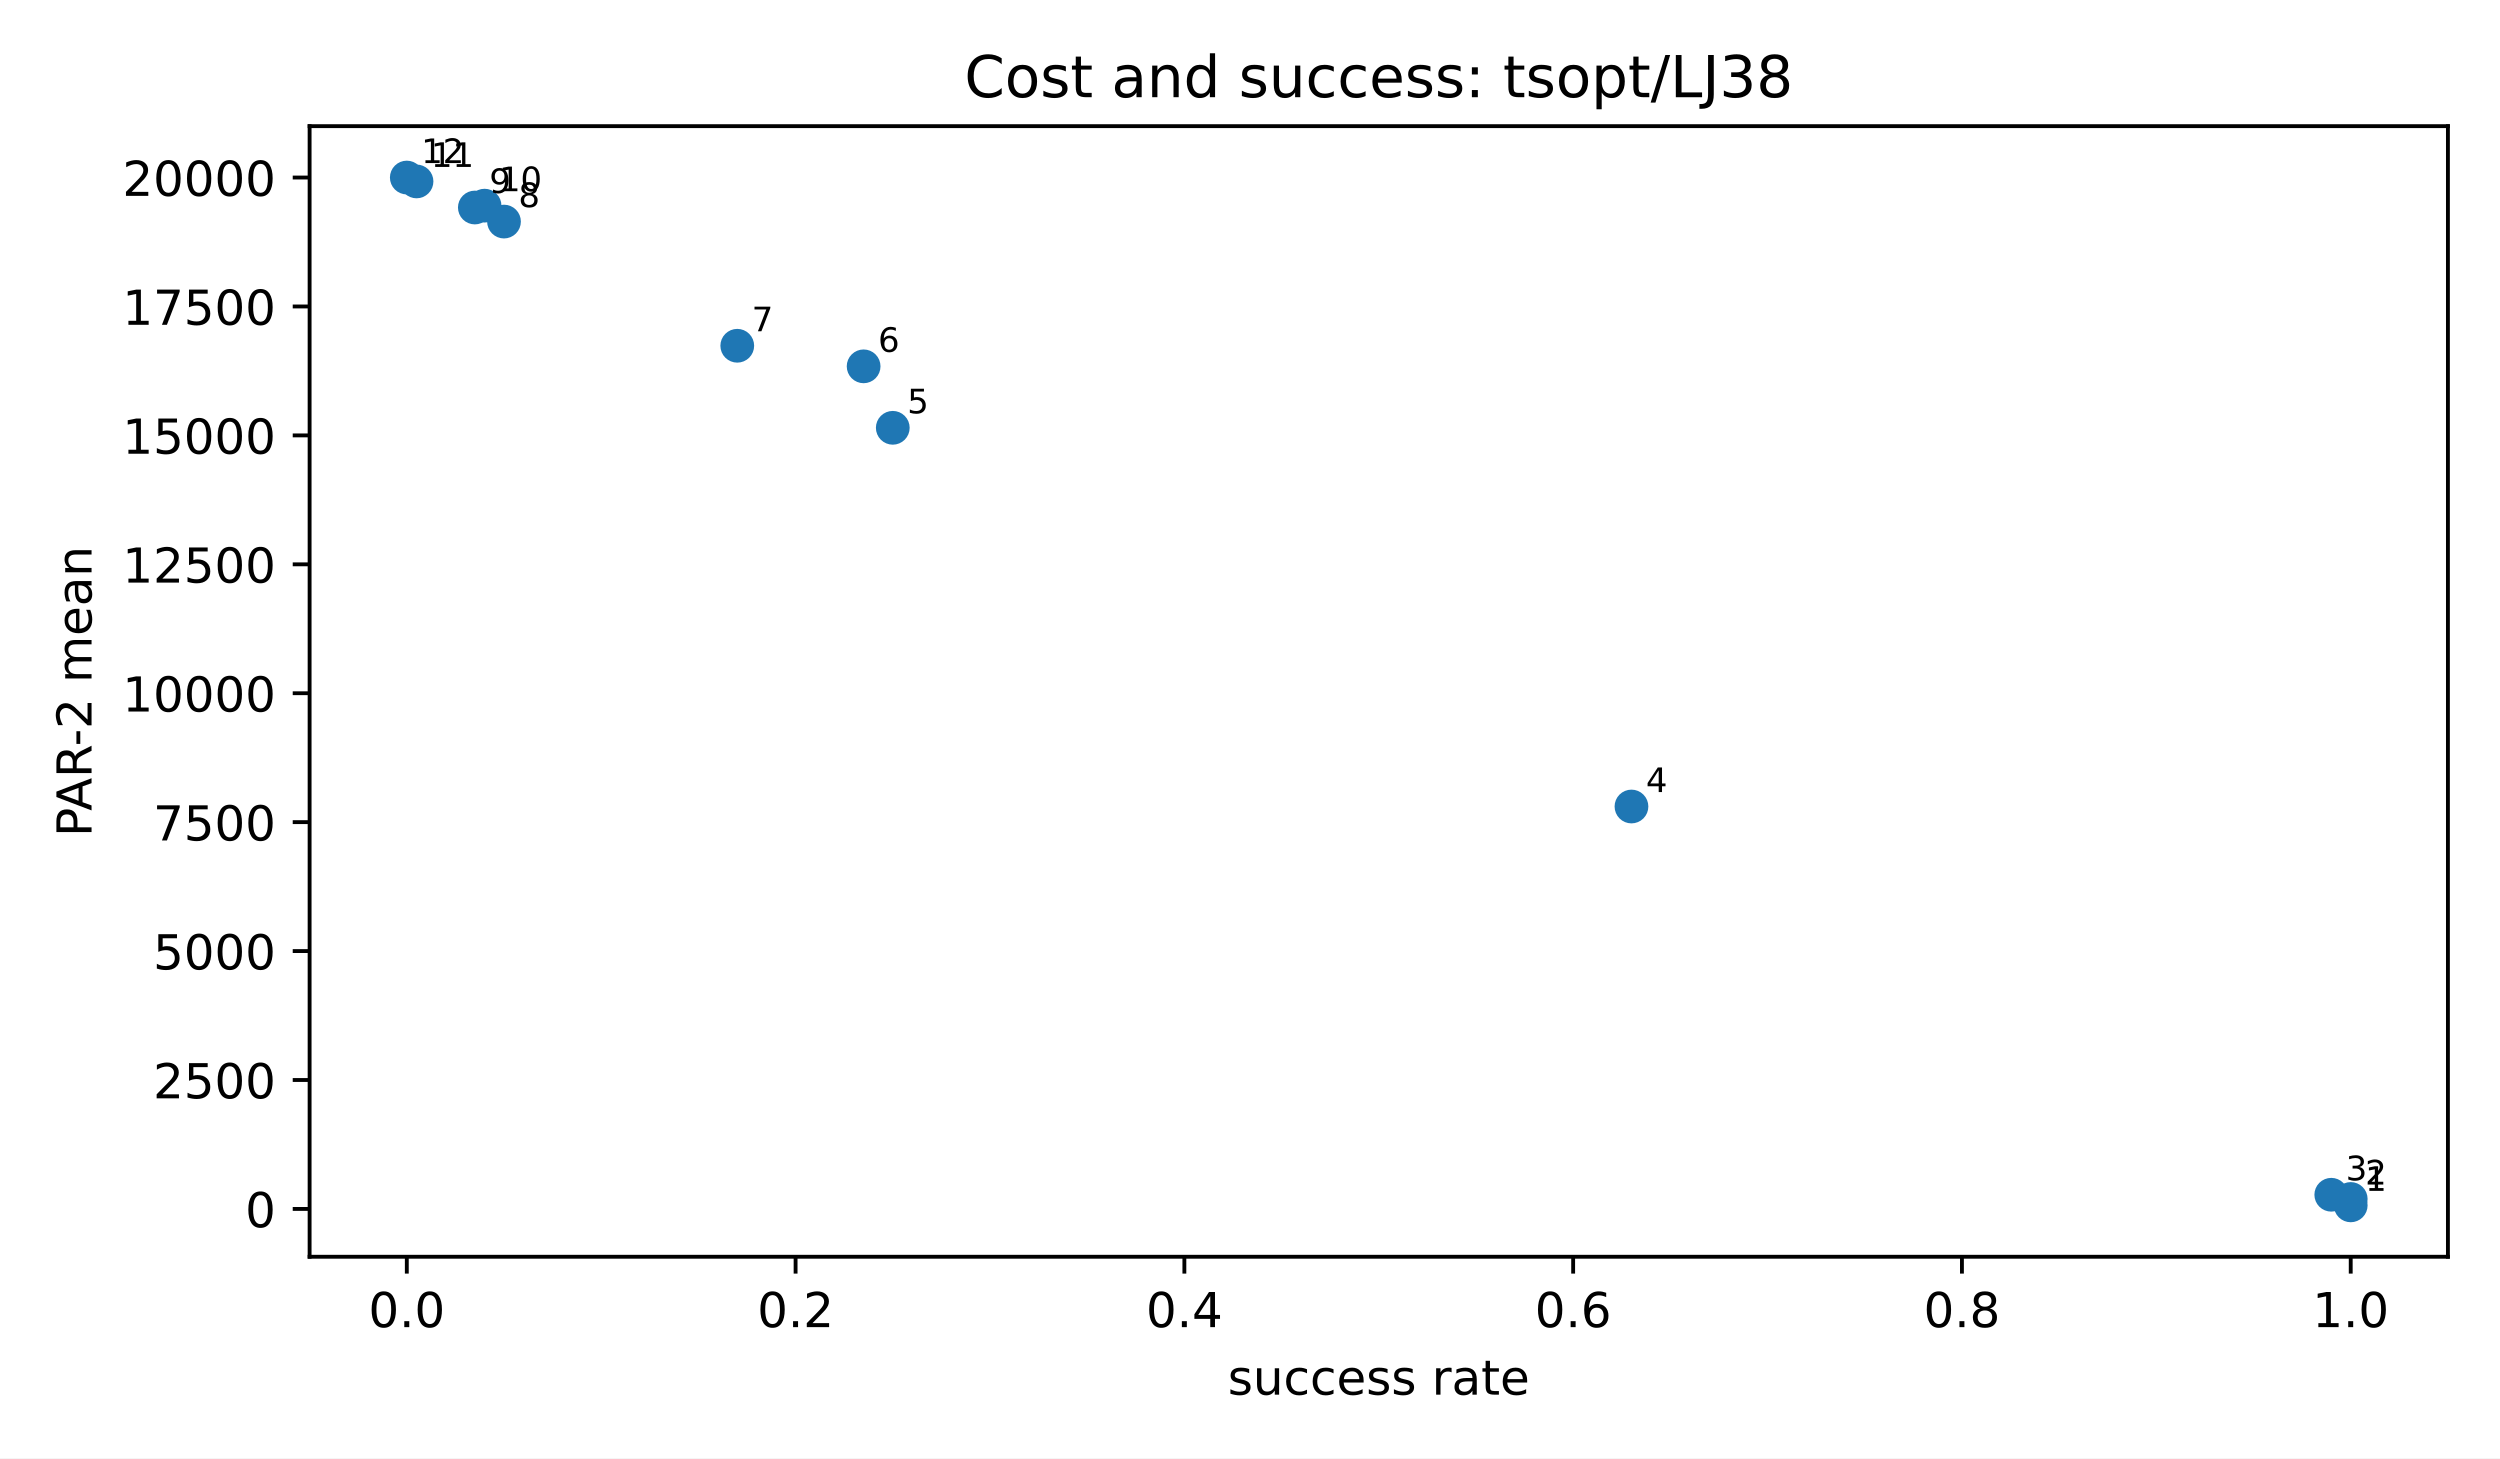
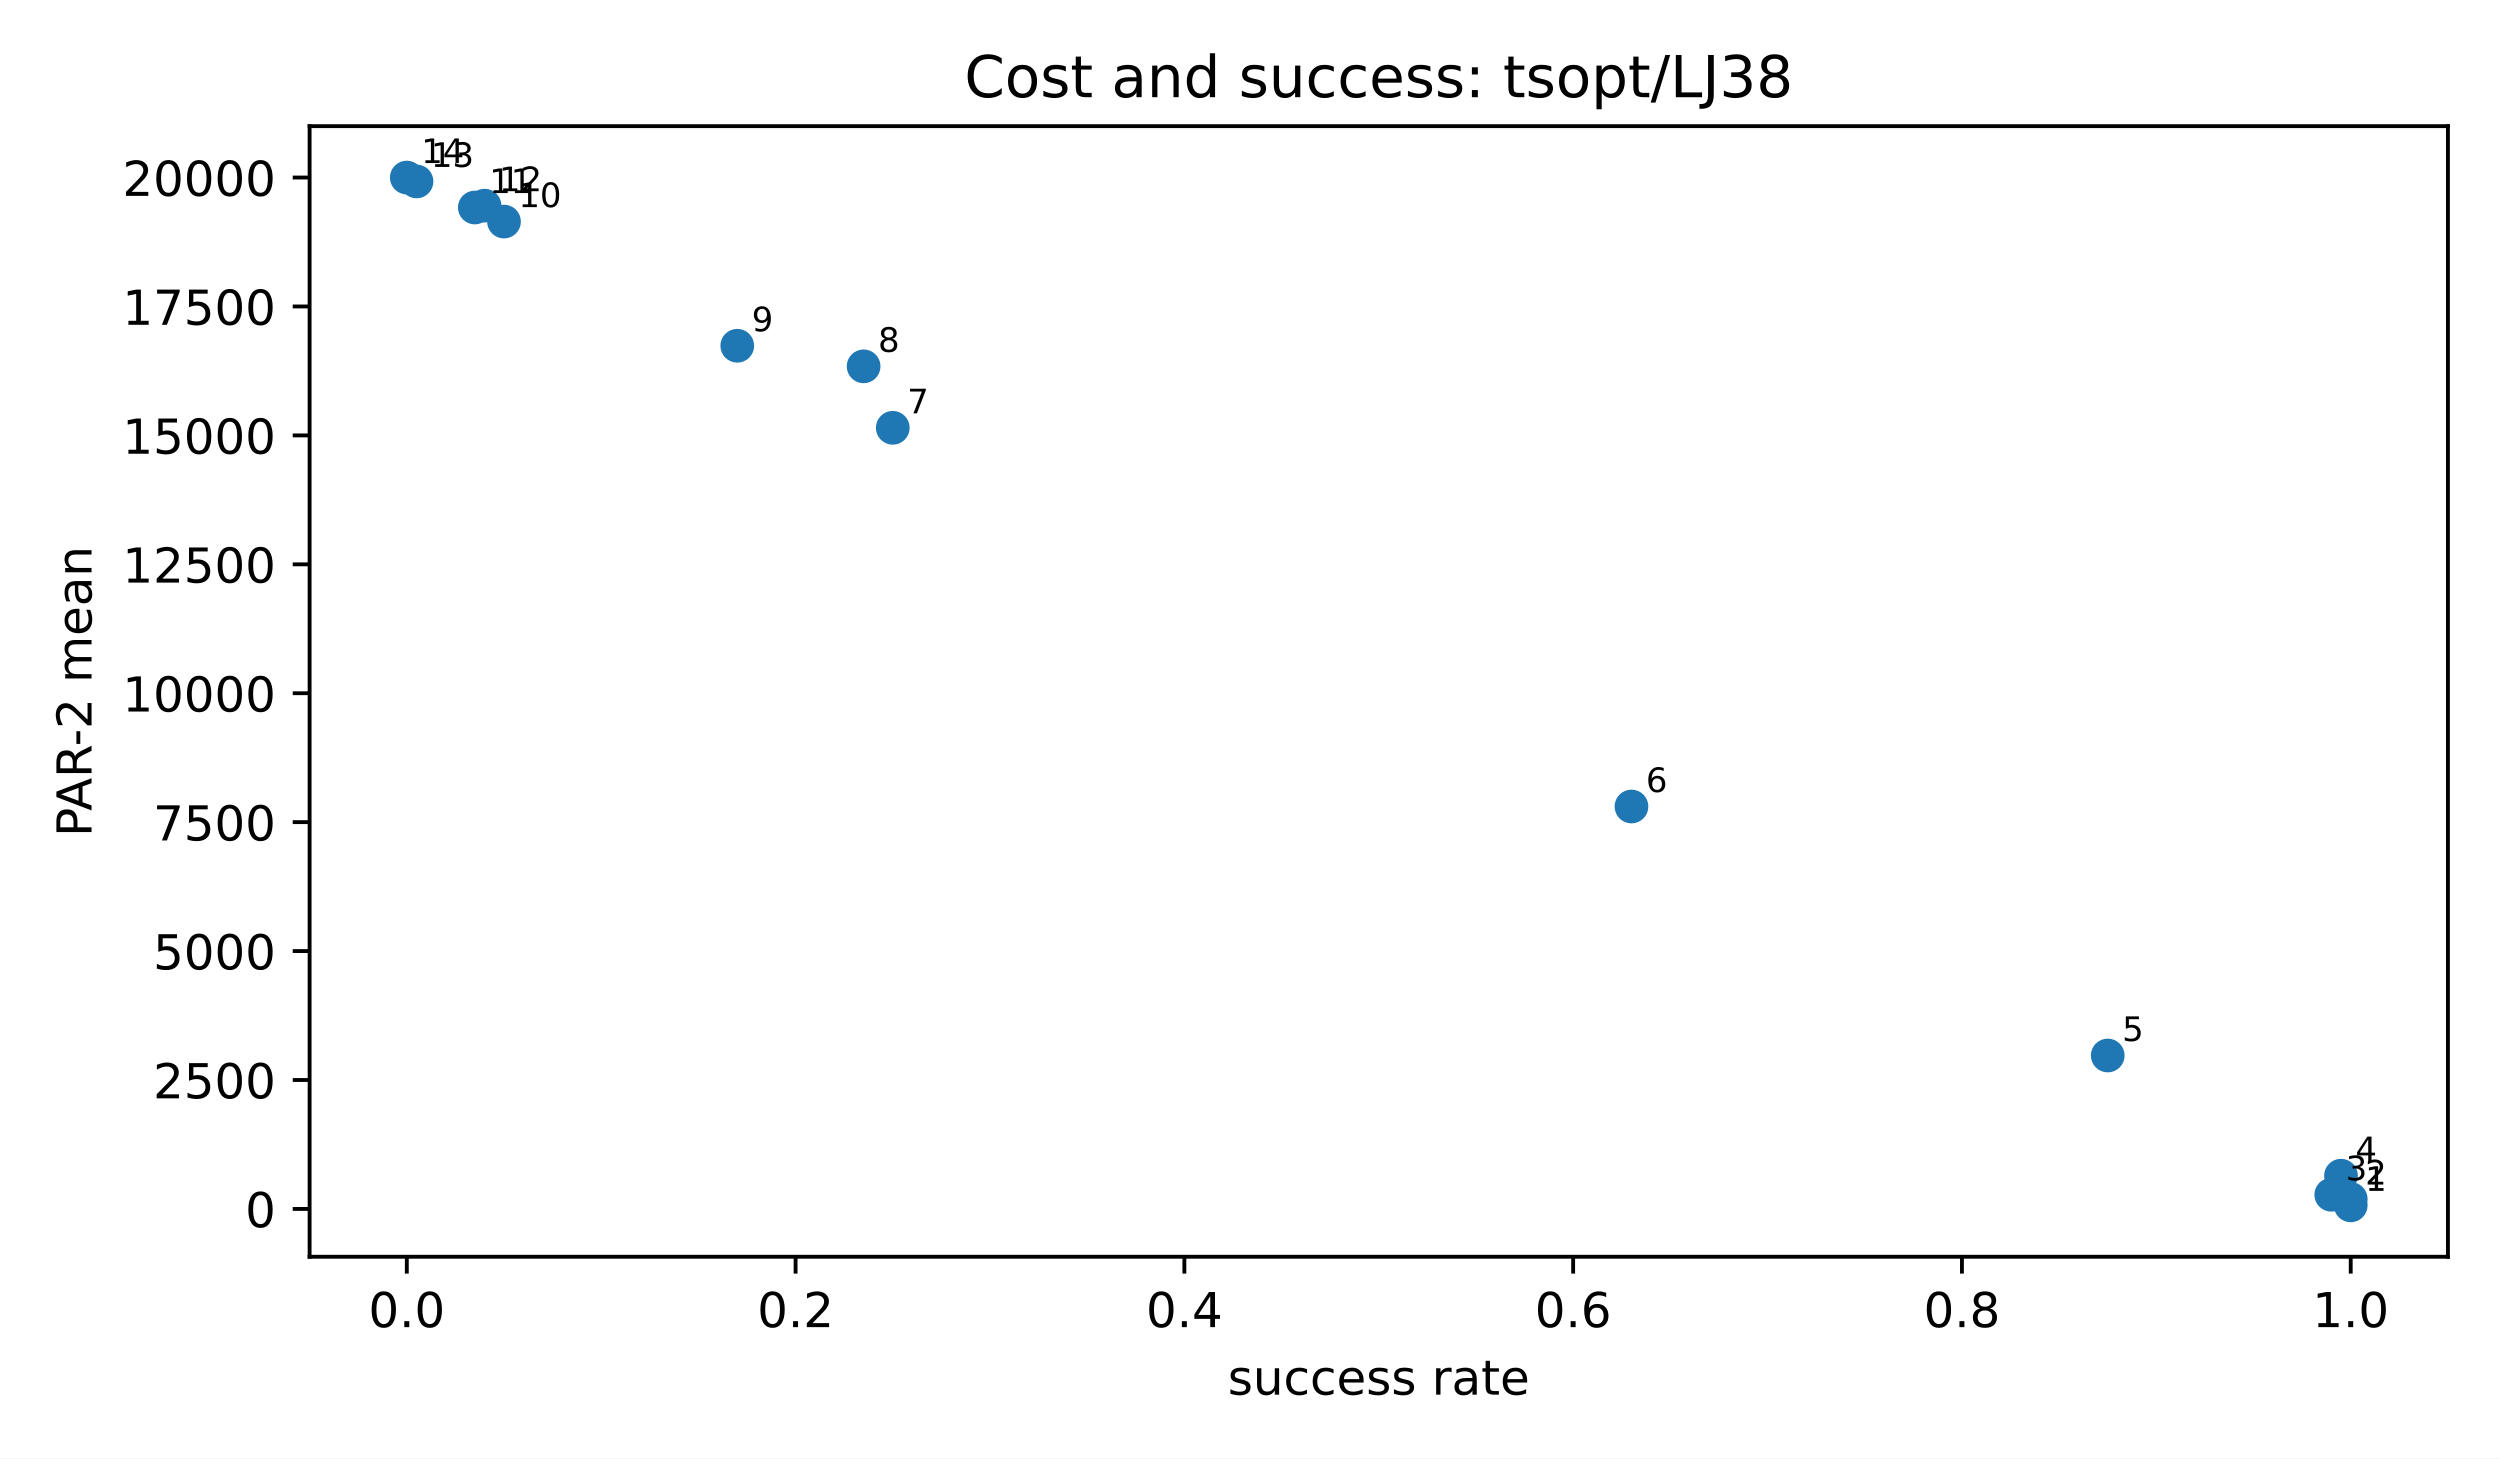
<svg xmlns="http://www.w3.org/2000/svg" xmlns:xlink="http://www.w3.org/1999/xlink" width="518.4pt" height="302.4pt" viewBox="0 0 518.4 302.4" version="1.1">
  <defs>
    <style type="text/css">*{stroke-linejoin: round; stroke-linecap: butt}</style>
  </defs>
  <g id="figure_1">
    <g id="patch_1">
      <path d="M 0 302.4  L 518.4 302.4  L 518.4 0  L 0 0  z " style="fill: #ffffff" />
    </g>
    <g id="axes_1">
      <g id="patch_2">
        <path d="M 64.2 260.6  L 507.6 260.6  L 507.6 26.16  L 64.2 26.16  z " style="fill: #ffffff" />
      </g>
      <g id="PathCollection_1">
        <defs>
          <path id="mb7c84e1192" d="M 0 3  C 0.796 3 1.559 2.684 2.121 2.121  C 2.684 1.559 3 0.796 3 0  C 3 -0.796 2.684 -1.559 2.121 -2.121  C 1.559 -2.684 0.796 -3 0 -3  C -0.796 -3 -1.559 -2.684 -2.121 -2.121  C -2.684 -1.559 -3 -0.796 -3 0  C -3 0.796 -2.684 1.559 -2.121 2.121  C -1.559 2.684 -0.796 3 0 3  z " style="stroke: #1f77b4" />
        </defs>
        <g clip-path="url(#p3300185fd4)">
          <use xlink:href="#mb7c84e1192" x="487.445" y="249.944" style="fill: #1f77b4; stroke: #1f77b4" />
          <use xlink:href="#mb7c84e1192" x="487.445" y="248.619" style="fill: #1f77b4; stroke: #1f77b4" />
          <use xlink:href="#mb7c84e1192" x="483.415" y="247.744" style="fill: #1f77b4; stroke: #1f77b4" />
+           <use xlink:href="#mb7c84e1192" x="485.43" y="243.791" style="fill: #1f77b4; stroke: #1f77b4" />
+           <use xlink:href="#mb7c84e1192" x="437.059" y="218.869" style="fill: #1f77b4; stroke: #1f77b4" />
          <use xlink:href="#mb7c84e1192" x="338.302" y="167.238" style="fill: #1f77b4; stroke: #1f77b4" />
          <use xlink:href="#mb7c84e1192" x="185.127" y="88.71" style="fill: #1f77b4; stroke: #1f77b4" />
          <use xlink:href="#mb7c84e1192" x="179.081" y="75.964" style="fill: #1f77b4; stroke: #1f77b4" />
          <use xlink:href="#mb7c84e1192" x="152.88" y="71.696" style="fill: #1f77b4; stroke: #1f77b4" />
          <use xlink:href="#mb7c84e1192" x="104.509" y="45.947" style="fill: #1f77b4; stroke: #1f77b4" />
          <use xlink:href="#mb7c84e1192" x="98.463" y="43.031" style="fill: #1f77b4; stroke: #1f77b4" />
          <use xlink:href="#mb7c84e1192" x="100.478" y="42.644" style="fill: #1f77b4; stroke: #1f77b4" />
          <use xlink:href="#mb7c84e1192" x="86.37" y="37.621" style="fill: #1f77b4; stroke: #1f77b4" />
          <use xlink:href="#mb7c84e1192" x="84.355" y="36.816" style="fill: #1f77b4; stroke: #1f77b4" />
        </g>
      </g>
      <g id="matplotlib.axis_1">
        <g id="xtick_1">
          <g id="line2d_1">
            <defs>
              <path id="m8ea4d47d77" d="M 0 0  L 0 3.5  " style="stroke: #000000; stroke-width: 0.8" />
            </defs>
            <g>
              <use xlink:href="#m8ea4d47d77" x="84.355" y="260.6" style="stroke: #000000; stroke-width: 0.8" />
            </g>
          </g>
          <g id="text_1">
            <g transform="translate(76.40298 275.1977) scale(0.1 -0.1)">
              <defs>
                <path id="DejaVuSans-13" d="M 2034 4250  Q 1547 4250 1301 3770  Q 1056 3291 1056 2328  Q 1056 1369 1301 889  Q 1547 409 2034 409  Q 2525 409 2770 889  Q 3016 1369 3016 2328  Q 3016 3291 2770 3770  Q 2525 4250 2034 4250  z M 2034 4750  Q 2819 4750 3233 4129  Q 3647 3509 3647 2328  Q 3647 1150 3233 529  Q 2819 -91 2034 -91  Q 1250 -91 836 529  Q 422 1150 422 2328  Q 422 3509 836 4129  Q 1250 4750 2034 4750  z " transform="scale(0.015625)" />
                <path id="DejaVuSans-11" d="M 684 794  L 1344 794  L 1344 0  L 684 0  L 684 794  z " transform="scale(0.015625)" />
              </defs>
              <use xlink:href="#DejaVuSans-13" />
              <use xlink:href="#DejaVuSans-11" transform="translate(63.625 0)" />
              <use xlink:href="#DejaVuSans-13" transform="translate(95.40625 0)" />
            </g>
          </g>
        </g>
        <g id="xtick_2">
          <g id="line2d_2">
            <g>
              <use xlink:href="#m8ea4d47d77" x="164.973" y="260.6" style="stroke: #000000; stroke-width: 0.8" />
            </g>
          </g>
          <g id="text_2">
            <g transform="translate(157.0212 275.1977) scale(0.1 -0.1)">
              <defs>
                <path id="DejaVuSans-15" d="M 1228 531  L 3431 531  L 3431 0  L 469 0  L 469 531  Q 828 903 1448 1529  Q 2069 2156 2228 2338  Q 2531 2678 2651 2914  Q 2772 3150 2772 3378  Q 2772 3750 2511 3984  Q 2250 4219 1831 4219  Q 1534 4219 1204 4116  Q 875 4013 500 3803  L 500 4441  Q 881 4594 1212 4672  Q 1544 4750 1819 4750  Q 2544 4750 2975 4387  Q 3406 4025 3406 3419  Q 3406 3131 3298 2873  Q 3191 2616 2906 2266  Q 2828 2175 2409 1742  Q 1991 1309 1228 531  z " transform="scale(0.015625)" />
              </defs>
              <use xlink:href="#DejaVuSans-13" />
              <use xlink:href="#DejaVuSans-11" transform="translate(63.625 0)" />
              <use xlink:href="#DejaVuSans-15" transform="translate(95.40625 0)" />
            </g>
          </g>
        </g>
        <g id="xtick_3">
          <g id="line2d_3">
            <g>
              <use xlink:href="#m8ea4d47d77" x="245.591" y="260.6" style="stroke: #000000; stroke-width: 0.8" />
            </g>
          </g>
          <g id="text_3">
            <g transform="translate(237.6393 275.1977) scale(0.1 -0.1)">
              <defs>
                <path id="DejaVuSans-17" d="M 2419 4116  L 825 1625  L 2419 1625  L 2419 4116  z M 2253 4666  L 3047 4666  L 3047 1625  L 3713 1625  L 3713 1100  L 3047 1100  L 3047 0  L 2419 0  L 2419 1100  L 313 1100  L 313 1709  L 2253 4666  z " transform="scale(0.015625)" />
              </defs>
              <use xlink:href="#DejaVuSans-13" />
              <use xlink:href="#DejaVuSans-11" transform="translate(63.625 0)" />
              <use xlink:href="#DejaVuSans-17" transform="translate(95.40625 0)" />
            </g>
          </g>
        </g>
        <g id="xtick_4">
          <g id="line2d_4">
            <g>
              <use xlink:href="#m8ea4d47d77" x="326.209" y="260.6" style="stroke: #000000; stroke-width: 0.8" />
            </g>
          </g>
          <g id="text_4">
            <g transform="translate(318.2575 275.1977) scale(0.1 -0.1)">
              <defs>
                <path id="DejaVuSans-19" d="M 2113 2584  Q 1688 2584 1439 2293  Q 1191 2003 1191 1497  Q 1191 994 1439 701  Q 1688 409 2113 409  Q 2538 409 2786 701  Q 3034 994 3034 1497  Q 3034 2003 2786 2293  Q 2538 2584 2113 2584  z M 3366 4563  L 3366 3988  Q 3128 4100 2886 4159  Q 2644 4219 2406 4219  Q 1781 4219 1451 3797  Q 1122 3375 1075 2522  Q 1259 2794 1537 2939  Q 1816 3084 2150 3084  Q 2853 3084 3261 2657  Q 3669 2231 3669 1497  Q 3669 778 3244 343  Q 2819 -91 2113 -91  Q 1303 -91 875 529  Q 447 1150 447 2328  Q 447 3434 972 4092  Q 1497 4750 2381 4750  Q 2619 4750 2861 4703  Q 3103 4656 3366 4563  z " transform="scale(0.015625)" />
              </defs>
              <use xlink:href="#DejaVuSans-13" />
              <use xlink:href="#DejaVuSans-11" transform="translate(63.625 0)" />
              <use xlink:href="#DejaVuSans-19" transform="translate(95.40625 0)" />
            </g>
          </g>
        </g>
        <g id="xtick_5">
          <g id="line2d_5">
            <g>
              <use xlink:href="#m8ea4d47d77" x="406.827" y="260.6" style="stroke: #000000; stroke-width: 0.8" />
            </g>
          </g>
          <g id="text_5">
            <g transform="translate(398.8757 275.1977) scale(0.1 -0.1)">
              <defs>
                <path id="DejaVuSans-1b" d="M 2034 2216  Q 1584 2216 1326 1975  Q 1069 1734 1069 1313  Q 1069 891 1326 650  Q 1584 409 2034 409  Q 2484 409 2743 651  Q 3003 894 3003 1313  Q 3003 1734 2745 1975  Q 2488 2216 2034 2216  z M 1403 2484  Q 997 2584 770 2862  Q 544 3141 544 3541  Q 544 4100 942 4425  Q 1341 4750 2034 4750  Q 2731 4750 3128 4425  Q 3525 4100 3525 3541  Q 3525 3141 3298 2862  Q 3072 2584 2669 2484  Q 3125 2378 3379 2068  Q 3634 1759 3634 1313  Q 3634 634 3220 271  Q 2806 -91 2034 -91  Q 1263 -91 848 271  Q 434 634 434 1313  Q 434 1759 690 2068  Q 947 2378 1403 2484  z M 1172 3481  Q 1172 3119 1398 2916  Q 1625 2713 2034 2713  Q 2441 2713 2670 2916  Q 2900 3119 2900 3481  Q 2900 3844 2670 4047  Q 2441 4250 2034 4250  Q 1625 4250 1398 4047  Q 1172 3844 1172 3481  z " transform="scale(0.015625)" />
              </defs>
              <use xlink:href="#DejaVuSans-13" />
              <use xlink:href="#DejaVuSans-11" transform="translate(63.625 0)" />
              <use xlink:href="#DejaVuSans-1b" transform="translate(95.40625 0)" />
            </g>
          </g>
        </g>
        <g id="xtick_6">
          <g id="line2d_6">
            <g>
              <use xlink:href="#m8ea4d47d77" x="487.445" y="260.6" style="stroke: #000000; stroke-width: 0.8" />
            </g>
          </g>
          <g id="text_6">
            <g transform="translate(479.4939 275.1977) scale(0.1 -0.1)">
              <defs>
                <path id="DejaVuSans-14" d="M 794 531  L 1825 531  L 1825 4091  L 703 3866  L 703 4441  L 1819 4666  L 2450 4666  L 2450 531  L 3481 531  L 3481 0  L 794 0  L 794 531  z " transform="scale(0.015625)" />
              </defs>
              <use xlink:href="#DejaVuSans-14" />
              <use xlink:href="#DejaVuSans-11" transform="translate(63.625 0)" />
              <use xlink:href="#DejaVuSans-13" transform="translate(95.40625 0)" />
            </g>
          </g>
        </g>
        <g id="text_7">
          <g transform="translate(254.5969 289.1977) scale(0.1 -0.1)">
            <defs>
              <path id="DejaVuSans-56" d="M 2834 3397  L 2834 2853  Q 2591 2978 2328 3040  Q 2066 3103 1784 3103  Q 1356 3103 1142 2972  Q 928 2841 928 2578  Q 928 2378 1081 2264  Q 1234 2150 1697 2047  L 1894 2003  Q 2506 1872 2764 1633  Q 3022 1394 3022 966  Q 3022 478 2636 193  Q 2250 -91 1575 -91  Q 1294 -91 989 -36  Q 684 19 347 128  L 347 722  Q 666 556 975 473  Q 1284 391 1588 391  Q 1994 391 2212 530  Q 2431 669 2431 922  Q 2431 1156 2273 1281  Q 2116 1406 1581 1522  L 1381 1569  Q 847 1681 609 1914  Q 372 2147 372 2553  Q 372 3047 722 3315  Q 1072 3584 1716 3584  Q 2034 3584 2315 3537  Q 2597 3491 2834 3397  z " transform="scale(0.015625)" />
              <path id="DejaVuSans-58" d="M 544 1381  L 544 3500  L 1119 3500  L 1119 1403  Q 1119 906 1312 657  Q 1506 409 1894 409  Q 2359 409 2629 706  Q 2900 1003 2900 1516  L 2900 3500  L 3475 3500  L 3475 0  L 2900 0  L 2900 538  Q 2691 219 2414 64  Q 2138 -91 1772 -91  Q 1169 -91 856 284  Q 544 659 544 1381  z M 1991 3584  L 1991 3584  z " transform="scale(0.015625)" />
              <path id="DejaVuSans-46" d="M 3122 3366  L 3122 2828  Q 2878 2963 2633 3030  Q 2388 3097 2138 3097  Q 1578 3097 1268 2742  Q 959 2388 959 1747  Q 959 1106 1268 751  Q 1578 397 2138 397  Q 2388 397 2633 464  Q 2878 531 3122 666  L 3122 134  Q 2881 22 2623 -34  Q 2366 -91 2075 -91  Q 1284 -91 818 406  Q 353 903 353 1747  Q 353 2603 823 3093  Q 1294 3584 2113 3584  Q 2378 3584 2631 3529  Q 2884 3475 3122 3366  z " transform="scale(0.015625)" />
              <path id="DejaVuSans-48" d="M 3597 1894  L 3597 1613  L 953 1613  Q 991 1019 1311 708  Q 1631 397 2203 397  Q 2534 397 2845 478  Q 3156 559 3463 722  L 3463 178  Q 3153 47 2828 -22  Q 2503 -91 2169 -91  Q 1331 -91 842 396  Q 353 884 353 1716  Q 353 2575 817 3079  Q 1281 3584 2069 3584  Q 2775 3584 3186 3129  Q 3597 2675 3597 1894  z M 3022 2063  Q 3016 2534 2758 2815  Q 2500 3097 2075 3097  Q 1594 3097 1305 2825  Q 1016 2553 972 2059  L 3022 2063  z " transform="scale(0.015625)" />
              <path id="DejaVuSans-3" transform="scale(0.015625)" />
              <path id="DejaVuSans-55" d="M 2631 2963  Q 2534 3019 2420 3045  Q 2306 3072 2169 3072  Q 1681 3072 1420 2755  Q 1159 2438 1159 1844  L 1159 0  L 581 0  L 581 3500  L 1159 3500  L 1159 2956  Q 1341 3275 1631 3429  Q 1922 3584 2338 3584  Q 2397 3584 2469 3576  Q 2541 3569 2628 3553  L 2631 2963  z " transform="scale(0.015625)" />
              <path id="DejaVuSans-44" d="M 2194 1759  Q 1497 1759 1228 1600  Q 959 1441 959 1056  Q 959 750 1161 570  Q 1363 391 1709 391  Q 2188 391 2477 730  Q 2766 1069 2766 1631  L 2766 1759  L 2194 1759  z M 3341 1997  L 3341 0  L 2766 0  L 2766 531  Q 2569 213 2275 61  Q 1981 -91 1556 -91  Q 1019 -91 701 211  Q 384 513 384 1019  Q 384 1609 779 1909  Q 1175 2209 1959 2209  L 2766 2209  L 2766 2266  Q 2766 2663 2505 2880  Q 2244 3097 1772 3097  Q 1472 3097 1187 3025  Q 903 2953 641 2809  L 641 3341  Q 956 3463 1253 3523  Q 1550 3584 1831 3584  Q 2591 3584 2966 3190  Q 3341 2797 3341 1997  z " transform="scale(0.015625)" />
              <path id="DejaVuSans-57" d="M 1172 4494  L 1172 3500  L 2356 3500  L 2356 3053  L 1172 3053  L 1172 1153  Q 1172 725 1289 603  Q 1406 481 1766 481  L 2356 481  L 2356 0  L 1766 0  Q 1100 0 847 248  Q 594 497 594 1153  L 594 3053  L 172 3053  L 172 3500  L 594 3500  L 594 4494  L 1172 4494  z " transform="scale(0.015625)" />
            </defs>
            <use xlink:href="#DejaVuSans-56" />
            <use xlink:href="#DejaVuSans-58" transform="translate(52.09375 0)" />
            <use xlink:href="#DejaVuSans-46" transform="translate(115.4688 0)" />
            <use xlink:href="#DejaVuSans-46" transform="translate(170.4531 0)" />
            <use xlink:href="#DejaVuSans-48" transform="translate(225.4375 0)" />
            <use xlink:href="#DejaVuSans-56" transform="translate(286.9688 0)" />
            <use xlink:href="#DejaVuSans-56" transform="translate(339.0625 0)" />
            <use xlink:href="#DejaVuSans-3" transform="translate(391.1562 0)" />
            <use xlink:href="#DejaVuSans-55" transform="translate(422.9375 0)" />
            <use xlink:href="#DejaVuSans-44" transform="translate(464.0469 0)" />
            <use xlink:href="#DejaVuSans-57" transform="translate(525.3281 0)" />
            <use xlink:href="#DejaVuSans-48" transform="translate(564.5312 0)" />
          </g>
        </g>
      </g>
      <g id="matplotlib.axis_2">
        <g id="ytick_1">
          <g id="line2d_7">
            <defs>
              <path id="md659df78fa" d="M 0 0  L -3.5 0  " style="stroke: #000000; stroke-width: 0.8" />
            </defs>
            <g>
              <use xlink:href="#md659df78fa" x="64.2" y="250.679" style="stroke: #000000; stroke-width: 0.8" />
            </g>
          </g>
          <g id="text_8">
            <g transform="translate(50.8375 254.4775) scale(0.1 -0.1)">
              <use xlink:href="#DejaVuSans-13" />
            </g>
          </g>
        </g>
        <g id="ytick_2">
          <g id="line2d_8">
            <g>
              <use xlink:href="#md659df78fa" x="64.2" y="223.946" style="stroke: #000000; stroke-width: 0.8" />
            </g>
          </g>
          <g id="text_9">
            <g transform="translate(31.75 227.7447) scale(0.1 -0.1)">
              <defs>
                <path id="DejaVuSans-18" d="M 691 4666  L 3169 4666  L 3169 4134  L 1269 4134  L 1269 2991  Q 1406 3038 1543 3061  Q 1681 3084 1819 3084  Q 2600 3084 3056 2656  Q 3513 2228 3513 1497  Q 3513 744 3044 326  Q 2575 -91 1722 -91  Q 1428 -91 1123 -41  Q 819 9 494 109  L 494 744  Q 775 591 1075 516  Q 1375 441 1709 441  Q 2250 441 2565 725  Q 2881 1009 2881 1497  Q 2881 1984 2565 2268  Q 2250 2553 1709 2553  Q 1456 2553 1204 2497  Q 953 2441 691 2322  L 691 4666  z " transform="scale(0.015625)" />
              </defs>
              <use xlink:href="#DejaVuSans-15" />
              <use xlink:href="#DejaVuSans-18" transform="translate(63.625 0)" />
              <use xlink:href="#DejaVuSans-13" transform="translate(127.25 0)" />
              <use xlink:href="#DejaVuSans-13" transform="translate(190.875 0)" />
            </g>
          </g>
        </g>
        <g id="ytick_3">
          <g id="line2d_9">
            <g>
              <use xlink:href="#md659df78fa" x="64.2" y="197.213" style="stroke: #000000; stroke-width: 0.8" />
            </g>
          </g>
          <g id="text_10">
            <g transform="translate(31.75 201.0119) scale(0.1 -0.1)">
              <use xlink:href="#DejaVuSans-18" />
              <use xlink:href="#DejaVuSans-13" transform="translate(63.625 0)" />
              <use xlink:href="#DejaVuSans-13" transform="translate(127.25 0)" />
              <use xlink:href="#DejaVuSans-13" transform="translate(190.875 0)" />
            </g>
          </g>
        </g>
        <g id="ytick_4">
          <g id="line2d_10">
            <g>
              <use xlink:href="#md659df78fa" x="64.2" y="170.48" style="stroke: #000000; stroke-width: 0.8" />
            </g>
          </g>
          <g id="text_11">
            <g transform="translate(31.75 174.2791) scale(0.1 -0.1)">
              <defs>
                <path id="DejaVuSans-1a" d="M 525 4666  L 3525 4666  L 3525 4397  L 1831 0  L 1172 0  L 2766 4134  L 525 4134  L 525 4666  z " transform="scale(0.015625)" />
              </defs>
              <use xlink:href="#DejaVuSans-1a" />
              <use xlink:href="#DejaVuSans-18" transform="translate(63.625 0)" />
              <use xlink:href="#DejaVuSans-13" transform="translate(127.25 0)" />
              <use xlink:href="#DejaVuSans-13" transform="translate(190.875 0)" />
            </g>
          </g>
        </g>
        <g id="ytick_5">
          <g id="line2d_11">
            <g>
              <use xlink:href="#md659df78fa" x="64.2" y="143.748" style="stroke: #000000; stroke-width: 0.8" />
            </g>
          </g>
          <g id="text_12">
            <g transform="translate(25.3875 147.5464) scale(0.1 -0.1)">
              <use xlink:href="#DejaVuSans-14" />
              <use xlink:href="#DejaVuSans-13" transform="translate(63.625 0)" />
              <use xlink:href="#DejaVuSans-13" transform="translate(127.25 0)" />
              <use xlink:href="#DejaVuSans-13" transform="translate(190.875 0)" />
              <use xlink:href="#DejaVuSans-13" transform="translate(254.5 0)" />
            </g>
          </g>
        </g>
        <g id="ytick_6">
          <g id="line2d_12">
            <g>
              <use xlink:href="#md659df78fa" x="64.2" y="117.015" style="stroke: #000000; stroke-width: 0.8" />
            </g>
          </g>
          <g id="text_13">
            <g transform="translate(25.3875 120.8136) scale(0.1 -0.1)">
              <use xlink:href="#DejaVuSans-14" />
              <use xlink:href="#DejaVuSans-15" transform="translate(63.625 0)" />
              <use xlink:href="#DejaVuSans-18" transform="translate(127.25 0)" />
              <use xlink:href="#DejaVuSans-13" transform="translate(190.875 0)" />
              <use xlink:href="#DejaVuSans-13" transform="translate(254.5 0)" />
            </g>
          </g>
        </g>
        <g id="ytick_7">
          <g id="line2d_13">
            <g>
              <use xlink:href="#md659df78fa" x="64.2" y="90.282" style="stroke: #000000; stroke-width: 0.8" />
            </g>
          </g>
          <g id="text_14">
            <g transform="translate(25.3875 94.08077) scale(0.1 -0.1)">
              <use xlink:href="#DejaVuSans-14" />
              <use xlink:href="#DejaVuSans-18" transform="translate(63.625 0)" />
              <use xlink:href="#DejaVuSans-13" transform="translate(127.25 0)" />
              <use xlink:href="#DejaVuSans-13" transform="translate(190.875 0)" />
              <use xlink:href="#DejaVuSans-13" transform="translate(254.5 0)" />
            </g>
          </g>
        </g>
        <g id="ytick_8">
          <g id="line2d_14">
            <g>
              <use xlink:href="#md659df78fa" x="64.2" y="63.549" style="stroke: #000000; stroke-width: 0.8" />
            </g>
          </g>
          <g id="text_15">
            <g transform="translate(25.3875 67.34798) scale(0.1 -0.1)">
              <use xlink:href="#DejaVuSans-14" />
              <use xlink:href="#DejaVuSans-1a" transform="translate(63.625 0)" />
              <use xlink:href="#DejaVuSans-18" transform="translate(127.25 0)" />
              <use xlink:href="#DejaVuSans-13" transform="translate(190.875 0)" />
              <use xlink:href="#DejaVuSans-13" transform="translate(254.5 0)" />
            </g>
          </g>
        </g>
        <g id="ytick_9">
          <g id="line2d_15">
            <g>
              <use xlink:href="#md659df78fa" x="64.2" y="36.816" style="stroke: #000000; stroke-width: 0.8" />
            </g>
          </g>
          <g id="text_16">
            <g transform="translate(25.3875 40.61519) scale(0.1 -0.1)">
              <use xlink:href="#DejaVuSans-15" />
              <use xlink:href="#DejaVuSans-13" transform="translate(63.625 0)" />
              <use xlink:href="#DejaVuSans-13" transform="translate(127.25 0)" />
              <use xlink:href="#DejaVuSans-13" transform="translate(190.875 0)" />
              <use xlink:href="#DejaVuSans-13" transform="translate(254.5 0)" />
            </g>
          </g>
        </g>
        <g id="text_17">
          <g transform="translate(18.98516 173.5214) rotate(-90) scale(0.1 -0.1)">
            <defs>
              <path id="DejaVuSans-33" d="M 1259 4147  L 1259 2394  L 2053 2394  Q 2494 2394 2734 2622  Q 2975 2850 2975 3272  Q 2975 3691 2734 3919  Q 2494 4147 2053 4147  L 1259 4147  z M 628 4666  L 2053 4666  Q 2838 4666 3239 4311  Q 3641 3956 3641 3272  Q 3641 2581 3239 2228  Q 2838 1875 2053 1875  L 1259 1875  L 1259 0  L 628 0  L 628 4666  z " transform="scale(0.015625)" />
              <path id="DejaVuSans-24" d="M 2188 4044  L 1331 1722  L 3047 1722  L 2188 4044  z M 1831 4666  L 2547 4666  L 4325 0  L 3669 0  L 3244 1197  L 1141 1197  L 716 0  L 50 0  L 1831 4666  z " transform="scale(0.015625)" />
              <path id="DejaVuSans-35" d="M 2841 2188  Q 3044 2119 3236 1894  Q 3428 1669 3622 1275  L 4263 0  L 3584 0  L 2988 1197  Q 2756 1666 2539 1819  Q 2322 1972 1947 1972  L 1259 1972  L 1259 0  L 628 0  L 628 4666  L 2053 4666  Q 2853 4666 3247 4331  Q 3641 3997 3641 3322  Q 3641 2881 3436 2590  Q 3231 2300 2841 2188  z M 1259 4147  L 1259 2491  L 2053 2491  Q 2509 2491 2742 2702  Q 2975 2913 2975 3322  Q 2975 3731 2742 3939  Q 2509 4147 2053 4147  L 1259 4147  z " transform="scale(0.015625)" />
              <path id="DejaVuSans-10" d="M 313 2009  L 1997 2009  L 1997 1497  L 313 1497  L 313 2009  z " transform="scale(0.015625)" />
              <path id="DejaVuSans-50" d="M 3328 2828  Q 3544 3216 3844 3400  Q 4144 3584 4550 3584  Q 5097 3584 5394 3201  Q 5691 2819 5691 2113  L 5691 0  L 5113 0  L 5113 2094  Q 5113 2597 4934 2840  Q 4756 3084 4391 3084  Q 3944 3084 3684 2787  Q 3425 2491 3425 1978  L 3425 0  L 2847 0  L 2847 2094  Q 2847 2600 2669 2842  Q 2491 3084 2119 3084  Q 1678 3084 1418 2786  Q 1159 2488 1159 1978  L 1159 0  L 581 0  L 581 3500  L 1159 3500  L 1159 2956  Q 1356 3278 1631 3431  Q 1906 3584 2284 3584  Q 2666 3584 2933 3390  Q 3200 3197 3328 2828  z " transform="scale(0.015625)" />
              <path id="DejaVuSans-51" d="M 3513 2113  L 3513 0  L 2938 0  L 2938 2094  Q 2938 2591 2744 2837  Q 2550 3084 2163 3084  Q 1697 3084 1428 2787  Q 1159 2491 1159 1978  L 1159 0  L 581 0  L 581 3500  L 1159 3500  L 1159 2956  Q 1366 3272 1645 3428  Q 1925 3584 2291 3584  Q 2894 3584 3203 3211  Q 3513 2838 3513 2113  z " transform="scale(0.015625)" />
            </defs>
            <use xlink:href="#DejaVuSans-33" />
            <use xlink:href="#DejaVuSans-24" transform="translate(53.90625 0)" />
            <use xlink:href="#DejaVuSans-35" transform="translate(122.3125 0)" />
            <use xlink:href="#DejaVuSans-10" transform="translate(187.75 0)" />
            <use xlink:href="#DejaVuSans-15" transform="translate(223.8281 0)" />
            <use xlink:href="#DejaVuSans-3" transform="translate(287.4531 0)" />
            <use xlink:href="#DejaVuSans-50" transform="translate(319.2344 0)" />
            <use xlink:href="#DejaVuSans-48" transform="translate(416.6406 0)" />
            <use xlink:href="#DejaVuSans-44" transform="translate(478.1719 0)" />
            <use xlink:href="#DejaVuSans-51" transform="translate(539.4531 0)" />
          </g>
        </g>
      </g>
      <g id="patch_3">
        <path d="M 64.2 260.6  L 64.2 26.16  " style="fill: none; stroke: #000000; stroke-width: 0.8; stroke-linejoin: miter; stroke-linecap: square" />
      </g>
      <g id="patch_4">
        <path d="M 507.6 260.6  L 507.6 26.16  " style="fill: none; stroke: #000000; stroke-width: 0.8; stroke-linejoin: miter; stroke-linecap: square" />
      </g>
      <g id="patch_5">
        <path d="M 64.2 260.6  L 507.6 260.6  " style="fill: none; stroke: #000000; stroke-width: 0.8; stroke-linejoin: miter; stroke-linecap: square" />
      </g>
      <g id="patch_6">
        <path d="M 64.2 26.16  L 507.6 26.16  " style="fill: none; stroke: #000000; stroke-width: 0.8; stroke-linejoin: miter; stroke-linecap: square" />
      </g>
      <g id="text_18">
        <g transform="translate(490.4455 246.9436) scale(0.07 -0.07)">
          <use xlink:href="#DejaVuSans-14" />
        </g>
      </g>
      <g id="text_19">
        <g transform="translate(490.4455 245.6192) scale(0.07 -0.07)">
          <use xlink:href="#DejaVuSans-15" />
        </g>
      </g>
      <g id="text_20">
        <g transform="translate(486.4145 244.7438) scale(0.07 -0.07)">
          <defs>
            <path id="DejaVuSans-16" d="M 2597 2516  Q 3050 2419 3304 2112  Q 3559 1806 3559 1356  Q 3559 666 3084 287  Q 2609 -91 1734 -91  Q 1441 -91 1130 -33  Q 819 25 488 141  L 488 750  Q 750 597 1062 519  Q 1375 441 1716 441  Q 2309 441 2620 675  Q 2931 909 2931 1356  Q 2931 1769 2642 2001  Q 2353 2234 1838 2234  L 1294 2234  L 1294 2753  L 1863 2753  Q 2328 2753 2575 2939  Q 2822 3125 2822 3475  Q 2822 3834 2567 4026  Q 2313 4219 1838 4219  Q 1578 4219 1281 4162  Q 984 4106 628 3988  L 628 4550  Q 988 4650 1302 4700  Q 1616 4750 1894 4750  Q 2613 4750 3031 4423  Q 3450 4097 3450 3541  Q 3450 3153 3228 2886  Q 3006 2619 2597 2516  z " transform="scale(0.015625)" />
          </defs>
          <use xlink:href="#DejaVuSans-16" />
        </g>
      </g>
      <g id="text_21">
+         <g transform="translate(488.43 240.7909) scale(0.07 -0.07)">
+           <use xlink:href="#DejaVuSans-17" />
+         </g>
+       </g>
+       <g id="text_22">
+         <g transform="translate(440.0591 215.8685) scale(0.07 -0.07)">
+           <use xlink:href="#DejaVuSans-18" />
+         </g>
+       </g>
+       <g id="text_23">
        <g transform="translate(341.3018 164.2383) scale(0.07 -0.07)">
-           <use xlink:href="#DejaVuSans-17" />
-         </g>
-       </g>
-       <g id="text_22">
+           <use xlink:href="#DejaVuSans-19" />
+         </g>
+       </g>
+       <g id="text_24">
        <g transform="translate(188.1273 85.71011) scale(0.07 -0.07)">
-           <use xlink:href="#DejaVuSans-18" />
-         </g>
-       </g>
-       <g id="text_23">
+           <use xlink:href="#DejaVuSans-1a" />
+         </g>
+       </g>
+       <g id="text_25">
        <g transform="translate(182.0809 72.96424) scale(0.07 -0.07)">
-           <use xlink:href="#DejaVuSans-19" />
-         </g>
-       </g>
-       <g id="text_24">
+           <use xlink:href="#DejaVuSans-1b" />
+         </g>
+       </g>
+       <g id="text_26">
        <g transform="translate(155.88 68.69618) scale(0.07 -0.07)">
-           <use xlink:href="#DejaVuSans-1a" />
-         </g>
-       </g>
-       <g id="text_25">
-         <g transform="translate(107.5091 42.947) scale(0.07 -0.07)">
-           <use xlink:href="#DejaVuSans-1b" />
-         </g>
-       </g>
-       <g id="text_26">
-         <g transform="translate(101.4627 40.03099) scale(0.07 -0.07)">
          <defs>
            <path id="DejaVuSans-1c" d="M 703 97  L 703 672  Q 941 559 1184 500  Q 1428 441 1663 441  Q 2288 441 2617 861  Q 2947 1281 2994 2138  Q 2813 1869 2534 1725  Q 2256 1581 1919 1581  Q 1219 1581 811 2004  Q 403 2428 403 3163  Q 403 3881 828 4315  Q 1253 4750 1959 4750  Q 2769 4750 3195 4129  Q 3622 3509 3622 2328  Q 3622 1225 3098 567  Q 2575 -91 1691 -91  Q 1453 -91 1209 -44  Q 966 3 703 97  z M 1959 2075  Q 2384 2075 2632 2365  Q 2881 2656 2881 3163  Q 2881 3666 2632 3958  Q 2384 4250 1959 4250  Q 1534 4250 1286 3958  Q 1038 3666 1038 3163  Q 1038 2656 1286 2365  Q 1534 2075 1959 2075  z " transform="scale(0.015625)" />
          </defs>
          <use xlink:href="#DejaVuSans-1c" />
        </g>
      </g>
      <g id="text_27">
+         <g transform="translate(107.5091 42.947) scale(0.07 -0.07)">
+           <use xlink:href="#DejaVuSans-14" />
+           <use xlink:href="#DejaVuSans-13" transform="translate(63.625 0)" />
+         </g>
+       </g>
+       <g id="text_28">
+         <g transform="translate(101.4627 40.03099) scale(0.07 -0.07)">
+           <use xlink:href="#DejaVuSans-14" />
+           <use xlink:href="#DejaVuSans-14" transform="translate(63.625 0)" />
+         </g>
+       </g>
+       <g id="text_29">
        <g transform="translate(103.4782 39.64433) scale(0.07 -0.07)">
          <use xlink:href="#DejaVuSans-14" />
-           <use xlink:href="#DejaVuSans-13" transform="translate(63.625 0)" />
-         </g>
-       </g>
-       <g id="text_28">
+           <use xlink:href="#DejaVuSans-15" transform="translate(63.625 0)" />
+         </g>
+       </g>
+       <g id="text_30">
        <g transform="translate(89.37 34.62086) scale(0.07 -0.07)">
          <use xlink:href="#DejaVuSans-14" />
-           <use xlink:href="#DejaVuSans-14" transform="translate(63.625 0)" />
-         </g>
-       </g>
-       <g id="text_29">
+           <use xlink:href="#DejaVuSans-16" transform="translate(63.625 0)" />
+         </g>
+       </g>
+       <g id="text_31">
        <g transform="translate(87.35455 33.81636) scale(0.07 -0.07)">
          <use xlink:href="#DejaVuSans-14" />
-           <use xlink:href="#DejaVuSans-15" transform="translate(63.625 0)" />
-         </g>
-       </g>
-       <g id="text_30">
+           <use xlink:href="#DejaVuSans-17" transform="translate(63.625 0)" />
+         </g>
+       </g>
+       <g id="text_32">
        <g transform="translate(199.9819 20.16) scale(0.12 -0.12)">
          <defs>
            <path id="DejaVuSans-26" d="M 4122 4306  L 4122 3641  Q 3803 3938 3442 4084  Q 3081 4231 2675 4231  Q 1875 4231 1450 3742  Q 1025 3253 1025 2328  Q 1025 1406 1450 917  Q 1875 428 2675 428  Q 3081 428 3442 575  Q 3803 722 4122 1019  L 4122 359  Q 3791 134 3420 21  Q 3050 -91 2638 -91  Q 1578 -91 968 557  Q 359 1206 359 2328  Q 359 3453 968 4101  Q 1578 4750 2638 4750  Q 3056 4750 3426 4639  Q 3797 4528 4122 4306  z " transform="scale(0.015625)" />
            <path id="DejaVuSans-52" d="M 1959 3097  Q 1497 3097 1228 2736  Q 959 2375 959 1747  Q 959 1119 1226 758  Q 1494 397 1959 397  Q 2419 397 2687 759  Q 2956 1122 2956 1747  Q 2956 2369 2687 2733  Q 2419 3097 1959 3097  z M 1959 3584  Q 2709 3584 3137 3096  Q 3566 2609 3566 1747  Q 3566 888 3137 398  Q 2709 -91 1959 -91  Q 1206 -91 779 398  Q 353 888 353 1747  Q 353 2609 779 3096  Q 1206 3584 1959 3584  z " transform="scale(0.015625)" />
            <path id="DejaVuSans-47" d="M 2906 2969  L 2906 4863  L 3481 4863  L 3481 0  L 2906 0  L 2906 525  Q 2725 213 2448 61  Q 2172 -91 1784 -91  Q 1150 -91 751 415  Q 353 922 353 1747  Q 353 2572 751 3078  Q 1150 3584 1784 3584  Q 2172 3584 2448 3432  Q 2725 3281 2906 2969  z M 947 1747  Q 947 1113 1208 752  Q 1469 391 1925 391  Q 2381 391 2643 752  Q 2906 1113 2906 1747  Q 2906 2381 2643 2742  Q 2381 3103 1925 3103  Q 1469 3103 1208 2742  Q 947 2381 947 1747  z " transform="scale(0.015625)" />
            <path id="DejaVuSans-1d" d="M 750 794  L 1409 794  L 1409 0  L 750 0  L 750 794  z M 750 3309  L 1409 3309  L 1409 2516  L 750 2516  L 750 3309  z " transform="scale(0.015625)" />
            <path id="DejaVuSans-53" d="M 1159 525  L 1159 -1331  L 581 -1331  L 581 3500  L 1159 3500  L 1159 2969  Q 1341 3281 1617 3432  Q 1894 3584 2278 3584  Q 2916 3584 3314 3078  Q 3713 2572 3713 1747  Q 3713 922 3314 415  Q 2916 -91 2278 -91  Q 1894 -91 1617 61  Q 1341 213 1159 525  z M 3116 1747  Q 3116 2381 2855 2742  Q 2594 3103 2138 3103  Q 1681 3103 1420 2742  Q 1159 2381 1159 1747  Q 1159 1113 1420 752  Q 1681 391 2138 391  Q 2594 391 2855 752  Q 3116 1113 3116 1747  z " transform="scale(0.015625)" />
            <path id="DejaVuSans-12" d="M 1625 4666  L 2156 4666  L 531 -594  L 0 -594  L 1625 4666  z " transform="scale(0.015625)" />
            <path id="DejaVuSans-2f" d="M 628 4666  L 1259 4666  L 1259 531  L 3531 531  L 3531 0  L 628 0  L 628 4666  z " transform="scale(0.015625)" />
            <path id="DejaVuSans-2d" d="M 628 4666  L 1259 4666  L 1259 325  Q 1259 -519 939 -900  Q 619 -1281 -91 -1281  L -331 -1281  L -331 -750  L -134 -750  Q 284 -750 456 -515  Q 628 -281 628 325  L 628 4666  z " transform="scale(0.015625)" />
          </defs>
          <use xlink:href="#DejaVuSans-26" />
          <use xlink:href="#DejaVuSans-52" transform="translate(69.82812 0)" />
          <use xlink:href="#DejaVuSans-56" transform="translate(131.0156 0)" />
          <use xlink:href="#DejaVuSans-57" transform="translate(183.1094 0)" />
          <use xlink:href="#DejaVuSans-3" transform="translate(222.3125 0)" />
          <use xlink:href="#DejaVuSans-44" transform="translate(254.0938 0)" />
          <use xlink:href="#DejaVuSans-51" transform="translate(315.375 0)" />
          <use xlink:href="#DejaVuSans-47" transform="translate(378.75 0)" />
          <use xlink:href="#DejaVuSans-3" transform="translate(442.2344 0)" />
          <use xlink:href="#DejaVuSans-56" transform="translate(474.0156 0)" />
          <use xlink:href="#DejaVuSans-58" transform="translate(526.1094 0)" />
          <use xlink:href="#DejaVuSans-46" transform="translate(589.4844 0)" />
          <use xlink:href="#DejaVuSans-46" transform="translate(644.4688 0)" />
          <use xlink:href="#DejaVuSans-48" transform="translate(699.4531 0)" />
          <use xlink:href="#DejaVuSans-56" transform="translate(760.9844 0)" />
          <use xlink:href="#DejaVuSans-56" transform="translate(813.0781 0)" />
          <use xlink:href="#DejaVuSans-1d" transform="translate(865.1719 0)" />
          <use xlink:href="#DejaVuSans-3" transform="translate(898.8594 0)" />
          <use xlink:href="#DejaVuSans-57" transform="translate(930.6406 0)" />
          <use xlink:href="#DejaVuSans-56" transform="translate(969.8438 0)" />
          <use xlink:href="#DejaVuSans-52" transform="translate(1021.938 0)" />
          <use xlink:href="#DejaVuSans-53" transform="translate(1083.125 0)" />
          <use xlink:href="#DejaVuSans-57" transform="translate(1146.609 0)" />
          <use xlink:href="#DejaVuSans-12" transform="translate(1185.812 0)" />
          <use xlink:href="#DejaVuSans-2f" transform="translate(1219.5 0)" />
          <use xlink:href="#DejaVuSans-2d" transform="translate(1275.219 0)" />
          <use xlink:href="#DejaVuSans-16" transform="translate(1304.719 0)" />
          <use xlink:href="#DejaVuSans-1b" transform="translate(1368.344 0)" />
        </g>
      </g>
    </g>
  </g>
  <defs>
    <clipPath id="p3300185fd4">
      <rect x="64.2" y="26.16" width="443.4" height="234.44" />
    </clipPath>
  </defs>
</svg>
